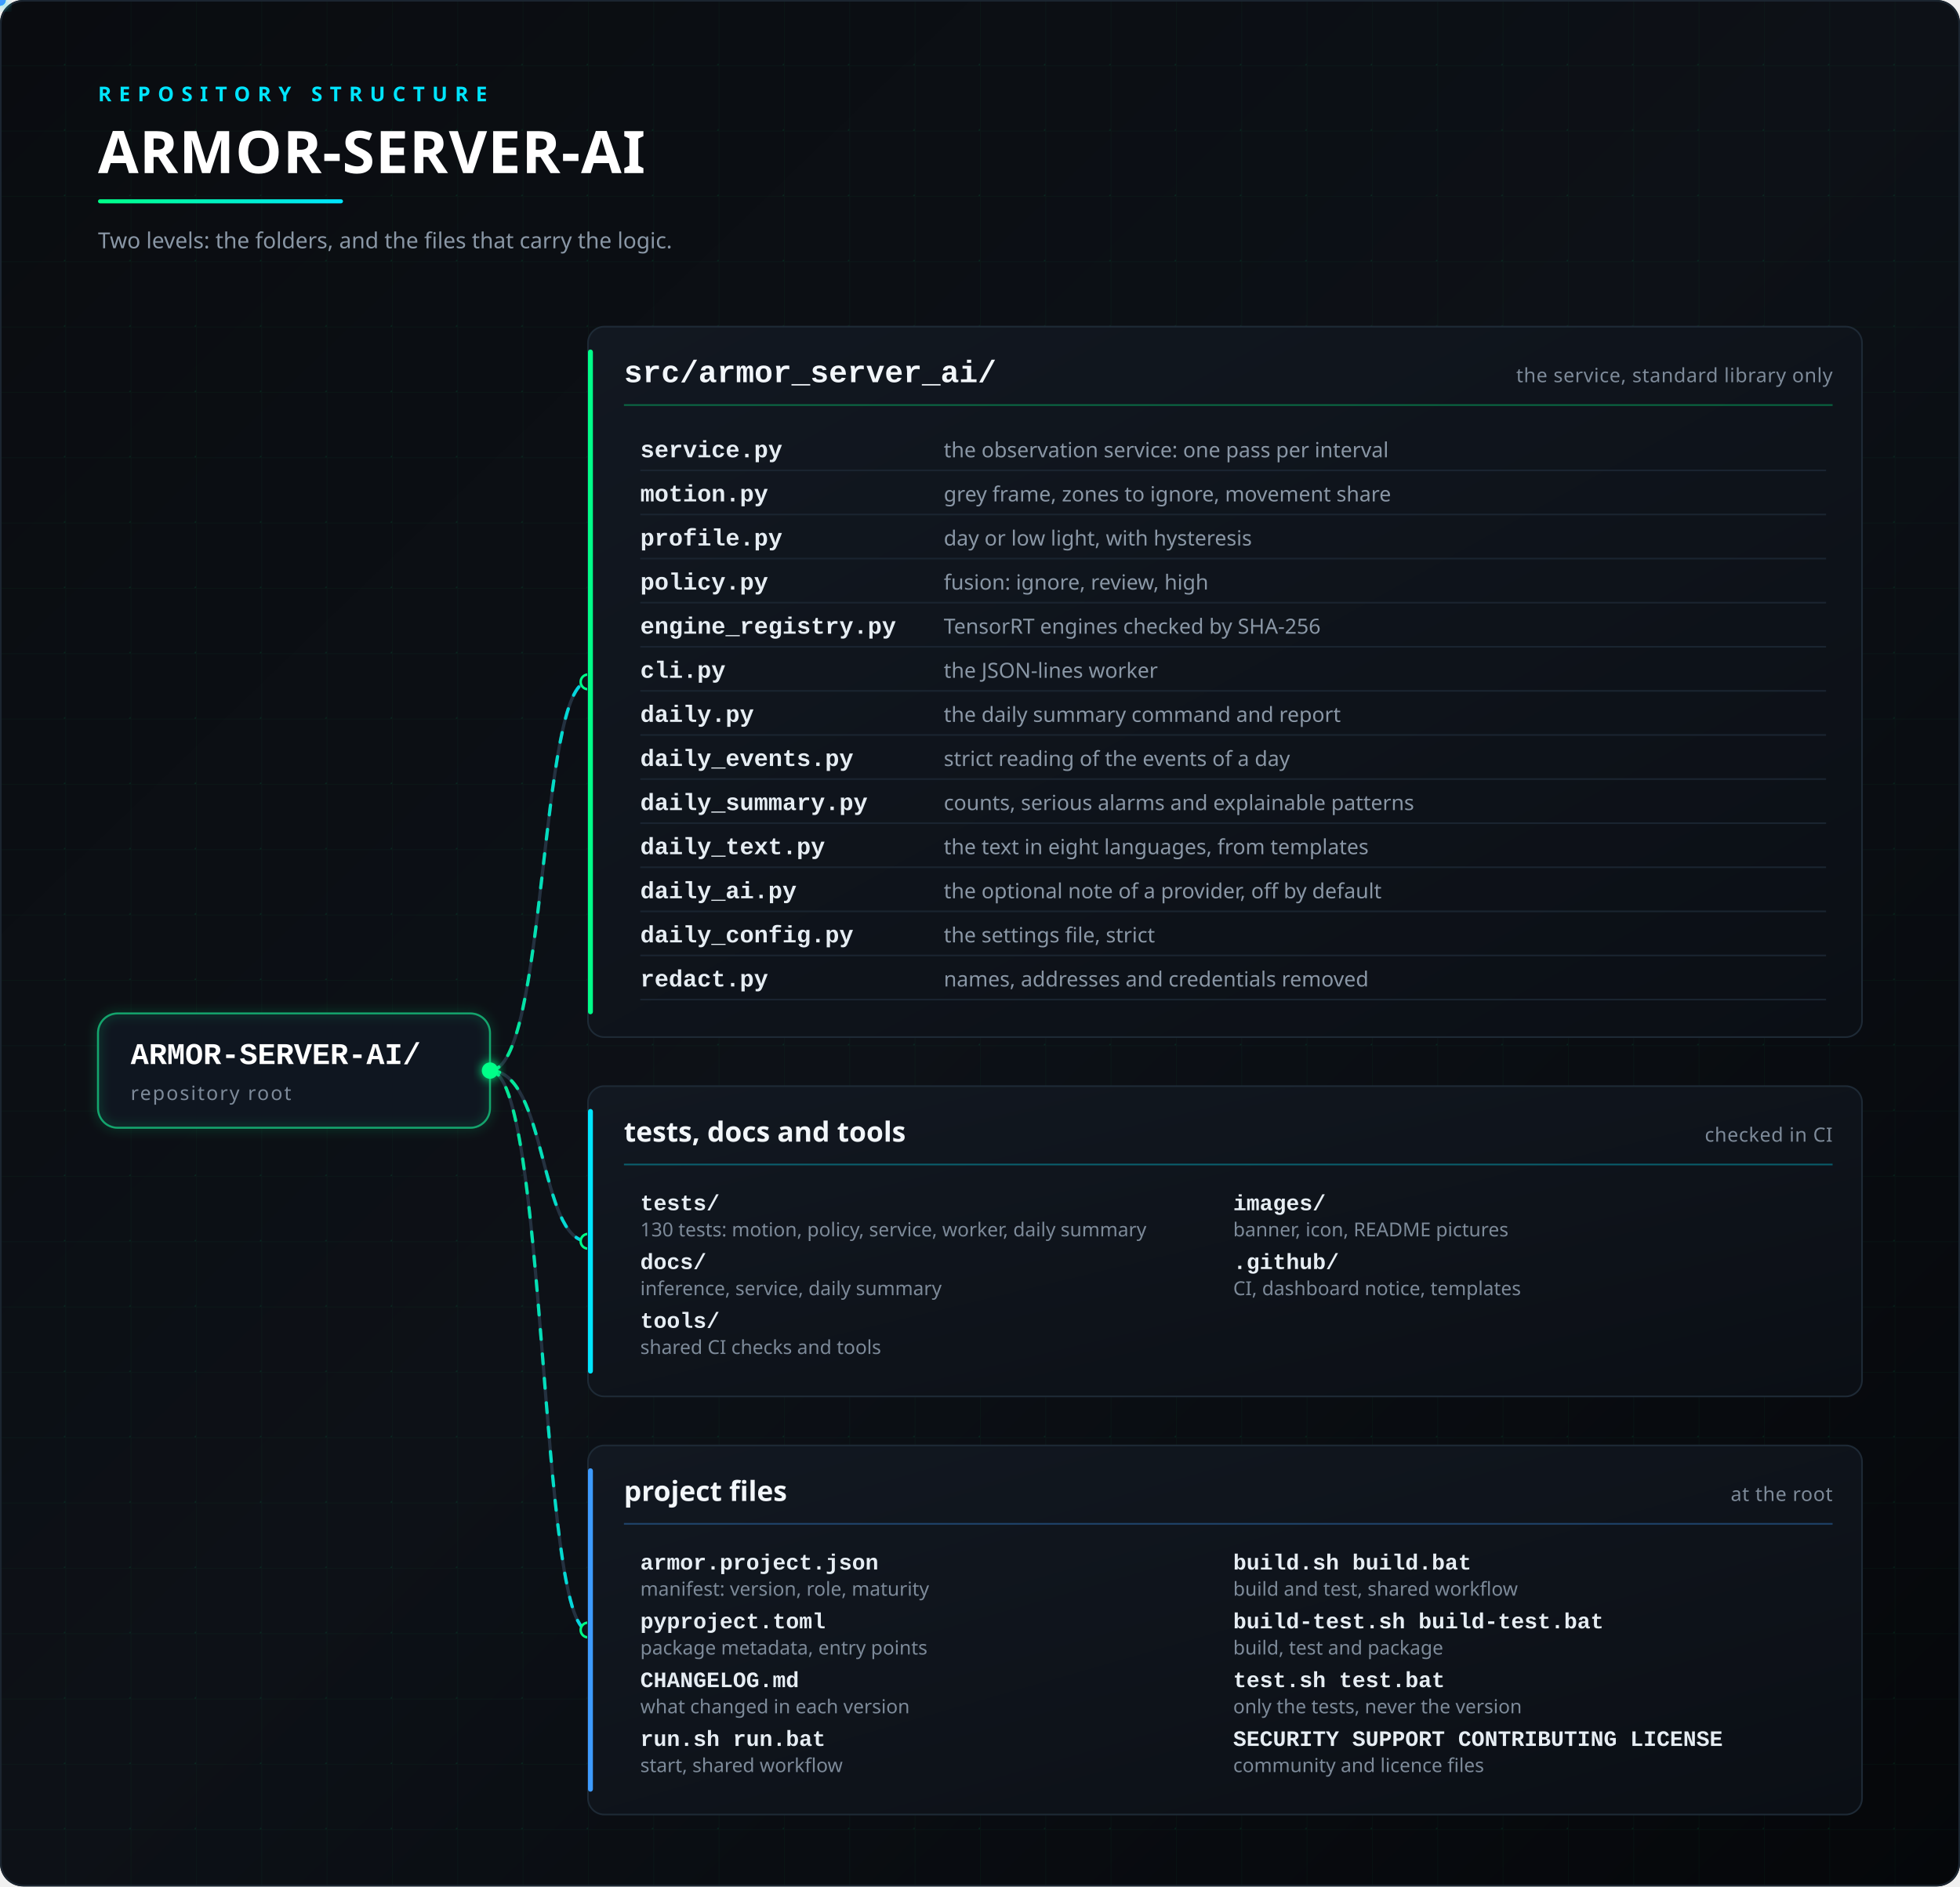
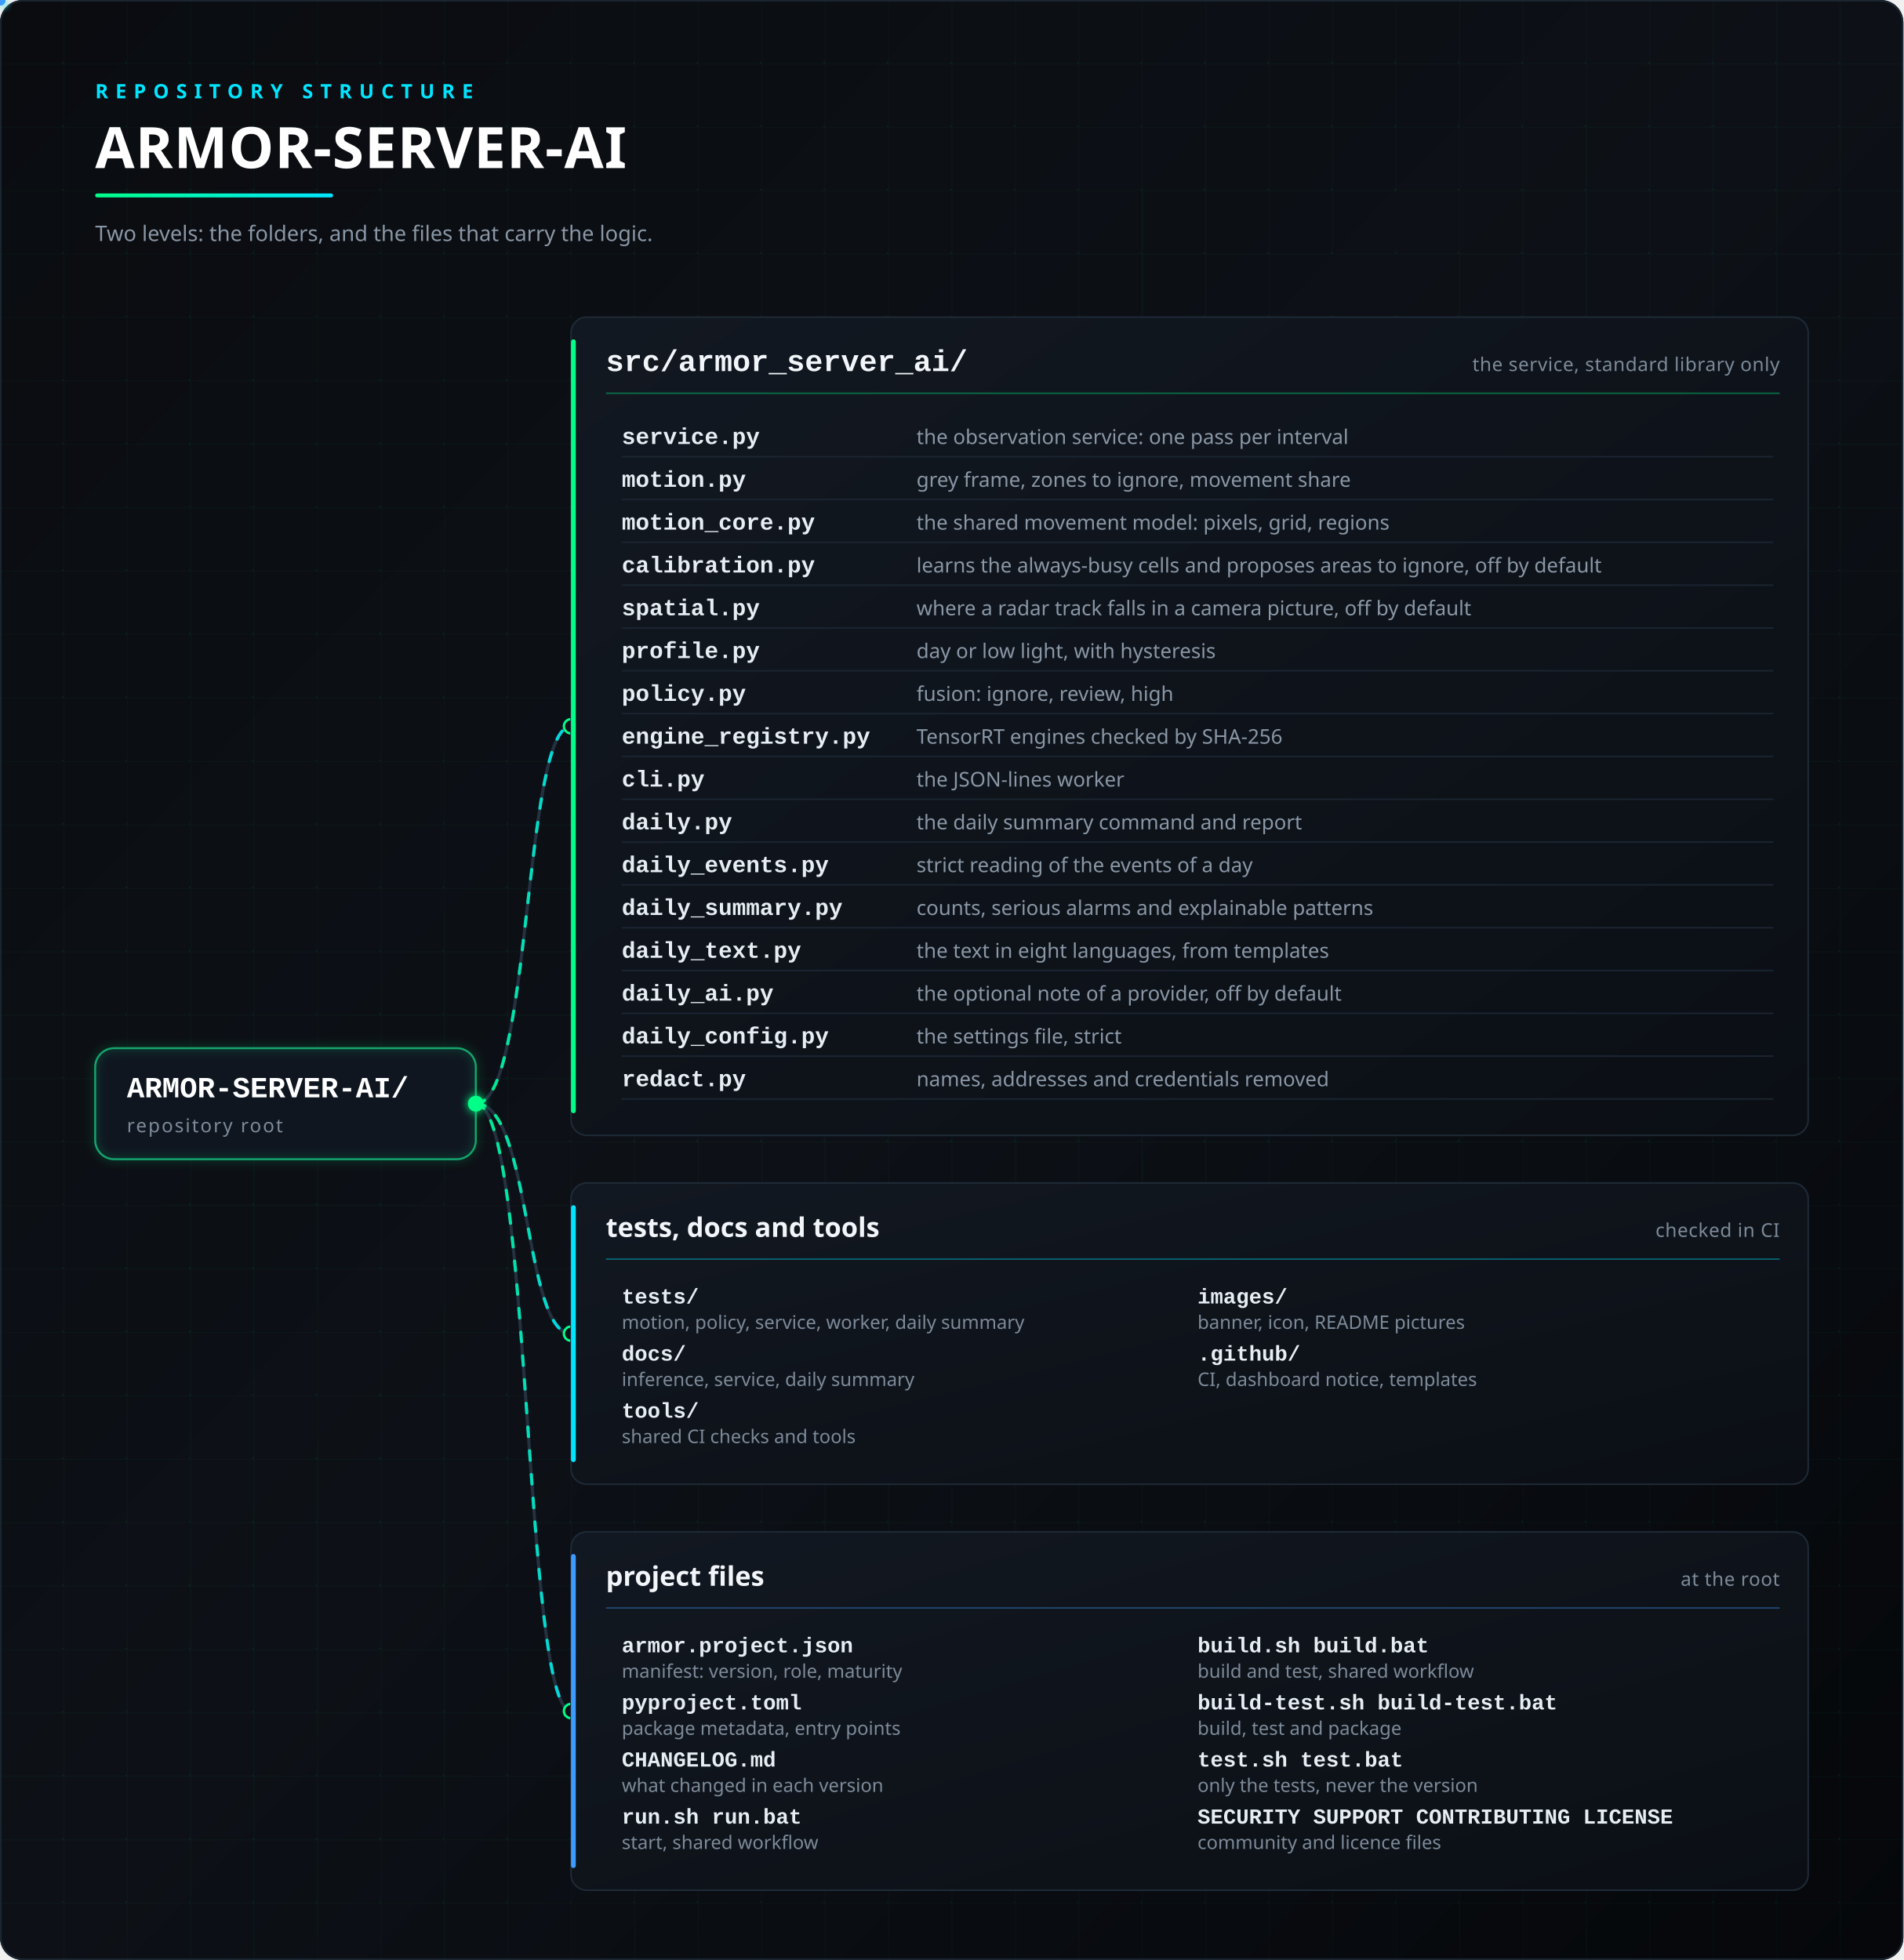
- <svg xmlns="http://www.w3.org/2000/svg" viewBox="0 0 1200 1155" width="100%" role="img" aria-labelledby="t d">
+ <svg xmlns="http://www.w3.org/2000/svg" viewBox="0 0 1200 1236" width="100%" role="img" aria-labelledby="t d">
  <defs>
    <linearGradient id="bg" x1="0" y1="0" x2="1" y2="1">
      <stop offset="0" stop-color="#0A0C10" />
      <stop offset="0.5" stop-color="#0D1117" />
      <stop offset="1" stop-color="#05070A" />
    </linearGradient>
    <linearGradient id="card" x1="0" y1="0" x2="1" y2="1">
      <stop offset="0" stop-color="#121821" />
      <stop offset="1" stop-color="#0B0F15" />
    </linearGradient>
    <linearGradient id="line" x1="0" y1="0" x2="1" y2="0">
      <stop offset="0" stop-color="#00FF88" />
      <stop offset="1" stop-color="#00E5FF" />
    </linearGradient>
    <filter id="glow" x="-50%" y="-50%" width="200%" height="200%">
      <feGaussianBlur stdDeviation="3" result="b" />
      <feMerge>
        <feMergeNode in="b" />
        <feMergeNode in="SourceGraphic" />
      </feMerge>
    </filter>
    <pattern id="grid" width="40" height="40" patternUnits="userSpaceOnUse">
      <path d="M40 0H0V40" fill="none" stroke="#00FF88" stroke-opacity="0.035" />
      <circle cx="40" cy="40" r="1" fill="#00FF88" fill-opacity="0.09" />
    </pattern>
  </defs>
-   <rect width="1200" height="1155" rx="14" fill="url(#bg)" />
-   <rect width="1200" height="1155" rx="14" fill="url(#grid)" />
-   <rect x="0.5" y="0.5" width="1199" height="1154" rx="14" fill="none" stroke="#1B2530" />
+   <rect width="1200" height="1236" rx="14" fill="url(#bg)" />
+   <rect width="1200" height="1236" rx="14" fill="url(#grid)" />
+   <rect x="0.5" y="0.5" width="1199" height="1235" rx="14" fill="none" stroke="#1B2530" />
  <text x="60" y="62" font-family="'Segoe UI','Noto Sans','Noto Sans CJK SC','Microsoft YaHei','Yu Gothic','Helvetica Neue',Helvetica,Arial,sans-serif" font-size="12.5" font-weight="600" fill="#00E5FF" text-anchor="start" letter-spacing="4.5">REPOSITORY STRUCTURE</text>
  <text x="60" y="106" font-family="'Segoe UI','Noto Sans','Noto Sans CJK SC','Microsoft YaHei','Yu Gothic','Helvetica Neue',Helvetica,Arial,sans-serif" font-size="36" font-weight="700" fill="#FFFFFF" text-anchor="start" letter-spacing="0.5">ARMOR-SERVER-AI</text>
  <rect x="60" y="122" width="150" height="2.5" rx="1.25" fill="url(#line)">
    <animate attributeName="width" values="40;150;150" keyTimes="0;0.4;1" dur="3s" repeatCount="indefinite" />
  </rect>
  <text x="60" y="152" font-family="'Segoe UI','Noto Sans','Noto Sans CJK SC','Microsoft YaHei','Yu Gothic','Helvetica Neue',Helvetica,Arial,sans-serif" font-size="13.5" font-weight="400" fill="#8A97A6" text-anchor="start">Two levels: the folders, and the files that carry the logic.</text>
-   <path id="c0" d="M300,655.5 C335,655.5 330,417.5 360,417.5" fill="none" stroke="#243140" stroke-width="2" />
-   <path d="M300,655.5 C335,655.5 330,417.5 360,417.5" fill="none" stroke="url(#line)" stroke-width="2" stroke-linecap="round" stroke-dasharray="6 9" opacity="0.9">
+   <path id="c0" d="M300,696 C335,696 330,458 360,458" fill="none" stroke="#243140" stroke-width="2" />
+   <path d="M300,696 C335,696 330,458 360,458" fill="none" stroke="url(#line)" stroke-width="2" stroke-linecap="round" stroke-dasharray="6 9" opacity="0.9">
    <animate attributeName="stroke-dashoffset" from="0" to="-30" dur="1.6s" repeatCount="indefinite" />
  </path>
-   <circle cx="360" cy="417.5" r="4.5" fill="#0D1117" stroke="#00FF88" stroke-width="1.5" />
-   <path id="c1" d="M300,655.5 C335,655.5 330,760 360,760" fill="none" stroke="#243140" stroke-width="2" />
-   <path d="M300,655.5 C335,655.5 330,760 360,760" fill="none" stroke="url(#line)" stroke-width="2" stroke-linecap="round" stroke-dasharray="6 9" opacity="0.9">
+   <circle cx="360" cy="458" r="4.5" fill="#0D1117" stroke="#00FF88" stroke-width="1.5" />
+   <path id="c1" d="M300,696 C335,696 330,841 360,841" fill="none" stroke="#243140" stroke-width="2" />
+   <path d="M300,696 C335,696 330,841 360,841" fill="none" stroke="url(#line)" stroke-width="2" stroke-linecap="round" stroke-dasharray="6 9" opacity="0.9">
    <animate attributeName="stroke-dashoffset" from="0" to="-30" dur="1.6s" repeatCount="indefinite" />
  </path>
-   <circle cx="360" cy="760" r="4.5" fill="#0D1117" stroke="#00FF88" stroke-width="1.5" />
-   <path id="c2" d="M300,655.5 C335,655.5 330,998 360,998" fill="none" stroke="#243140" stroke-width="2" />
-   <path d="M300,655.5 C335,655.5 330,998 360,998" fill="none" stroke="url(#line)" stroke-width="2" stroke-linecap="round" stroke-dasharray="6 9" opacity="0.9">
+   <circle cx="360" cy="841" r="4.5" fill="#0D1117" stroke="#00FF88" stroke-width="1.5" />
+   <path id="c2" d="M300,696 C335,696 330,1079 360,1079" fill="none" stroke="#243140" stroke-width="2" />
+   <path d="M300,696 C335,696 330,1079 360,1079" fill="none" stroke="url(#line)" stroke-width="2" stroke-linecap="round" stroke-dasharray="6 9" opacity="0.9">
    <animate attributeName="stroke-dashoffset" from="0" to="-30" dur="1.6s" repeatCount="indefinite" />
  </path>
-   <circle cx="360" cy="998" r="4.5" fill="#0D1117" stroke="#00FF88" stroke-width="1.5" />
+   <circle cx="360" cy="1079" r="4.5" fill="#0D1117" stroke="#00FF88" stroke-width="1.5" />
  <circle r="3.5" fill="#00FF88" filter="url(#glow)">
    <animateMotion dur="3.4s" repeatCount="indefinite">
      <mpath href="#c0" />
    </animateMotion>
  </circle>
  <circle r="3.5" fill="#00E5FF" filter="url(#glow)">
    <animateMotion dur="4.2s" repeatCount="indefinite">
      <mpath href="#c1" />
    </animateMotion>
  </circle>
  <circle r="3.5" fill="#3D9BFF" filter="url(#glow)">
    <animateMotion dur="5.0s" repeatCount="indefinite">
      <mpath href="#c2" />
    </animateMotion>
  </circle>
-   <rect x="60" y="620.5" width="240" height="70" rx="12" fill="#0F1620" stroke="#2A3A4C" stroke-width="1.2" />
-   <rect x="60" y="620.5" width="240" height="70" rx="12" fill="none" stroke="#00FF88" stroke-opacity="0.5" stroke-width="1.2" filter="url(#glow)">
+   <rect x="60" y="661" width="240" height="70" rx="12" fill="#0F1620" stroke="#2A3A4C" stroke-width="1.2" />
+   <rect x="60" y="661" width="240" height="70" rx="12" fill="none" stroke="#00FF88" stroke-opacity="0.5" stroke-width="1.2" filter="url(#glow)">
    <animate attributeName="stroke-opacity" values="0.15;0.6;0.15" dur="3.6s" repeatCount="indefinite" />
  </rect>
-   <text x="80" y="651.5" font-family="'JetBrains Mono','Cascadia Code','SFMono-Regular',Consolas,'Liberation Mono',monospace" font-size="18.5" font-weight="700" fill="#FFFFFF" text-anchor="start">ARMOR-SERVER-AI/</text>
-   <text x="80" y="673.5" font-family="'Segoe UI','Noto Sans','Noto Sans CJK SC','Microsoft YaHei','Yu Gothic','Helvetica Neue',Helvetica,Arial,sans-serif" font-size="12" font-weight="400" fill="#7D8A99" text-anchor="start" letter-spacing="1">repository root</text>
-   <circle cx="300" cy="655.5" r="5" fill="#00FF88" filter="url(#glow)" />
-   <rect x="360" y="200" width="780" height="435" rx="10" fill="url(#card)" stroke="#1E2A36" stroke-width="1" />
-   <rect x="360" y="214" width="3" height="407" rx="1.5" fill="#00FF88">
+   <text x="80" y="692" font-family="'JetBrains Mono','Cascadia Code','SFMono-Regular',Consolas,'Liberation Mono',monospace" font-size="18.5" font-weight="700" fill="#FFFFFF" text-anchor="start">ARMOR-SERVER-AI/</text>
+   <text x="80" y="714" font-family="'Segoe UI','Noto Sans','Noto Sans CJK SC','Microsoft YaHei','Yu Gothic','Helvetica Neue',Helvetica,Arial,sans-serif" font-size="12" font-weight="400" fill="#7D8A99" text-anchor="start" letter-spacing="1">repository root</text>
+   <circle cx="300" cy="696" r="5" fill="#00FF88" filter="url(#glow)" />
+   <rect x="360" y="200" width="780" height="516" rx="10" fill="url(#card)" stroke="#1E2A36" stroke-width="1" />
+   <rect x="360" y="214" width="3" height="488" rx="1.5" fill="#00FF88">
    <animate attributeName="opacity" values="0.55;1;0.55" dur="4s" begin="0s" repeatCount="indefinite" />
  </rect>
  <text x="382" y="234" font-family="'JetBrains Mono','Cascadia Code','SFMono-Regular',Consolas,'Liberation Mono',monospace" font-size="19" font-weight="700" fill="#F2F6FA" text-anchor="start">src/armor_server_ai/</text>
  <text x="1122" y="234" font-family="'Segoe UI','Noto Sans','Noto Sans CJK SC','Microsoft YaHei','Yu Gothic','Helvetica Neue',Helvetica,Arial,sans-serif" font-size="12" font-weight="400" fill="#7D8A99" text-anchor="end" letter-spacing="0.3">the service, standard library only</text>
  <line x1="382" y1="248" x2="1122" y2="248" stroke="#00FF88" stroke-opacity="0.35" stroke-width="1" />
  <text x="392" y="280" font-family="'JetBrains Mono','Cascadia Code','SFMono-Regular',Consolas,'Liberation Mono',monospace" font-size="14.5" font-weight="600" fill="#E6EDF3" text-anchor="start">service.py</text>
  <text x="577.82" y="280" font-family="'Segoe UI','Noto Sans','Noto Sans CJK SC','Microsoft YaHei','Yu Gothic','Helvetica Neue',Helvetica,Arial,sans-serif" font-size="12.8" font-weight="400" fill="#8A97A6" text-anchor="start">the observation service: one pass per interval</text>
  <line x1="392" y1="288" x2="1118" y2="288" stroke="#1A2430" stroke-width="1" />
  <text x="392" y="307" font-family="'JetBrains Mono','Cascadia Code','SFMono-Regular',Consolas,'Liberation Mono',monospace" font-size="14.5" font-weight="600" fill="#E6EDF3" text-anchor="start">motion.py</text>
  <text x="577.82" y="307" font-family="'Segoe UI','Noto Sans','Noto Sans CJK SC','Microsoft YaHei','Yu Gothic','Helvetica Neue',Helvetica,Arial,sans-serif" font-size="12.8" font-weight="400" fill="#8A97A6" text-anchor="start">grey frame, zones to ignore, movement share</text>
  <line x1="392" y1="315" x2="1118" y2="315" stroke="#1A2430" stroke-width="1" />
-   <text x="392" y="334" font-family="'JetBrains Mono','Cascadia Code','SFMono-Regular',Consolas,'Liberation Mono',monospace" font-size="14.5" font-weight="600" fill="#E6EDF3" text-anchor="start">profile.py</text>
-   <text x="577.82" y="334" font-family="'Segoe UI','Noto Sans','Noto Sans CJK SC','Microsoft YaHei','Yu Gothic','Helvetica Neue',Helvetica,Arial,sans-serif" font-size="12.8" font-weight="400" fill="#8A97A6" text-anchor="start">day or low light, with hysteresis</text>
+   <text x="392" y="334" font-family="'JetBrains Mono','Cascadia Code','SFMono-Regular',Consolas,'Liberation Mono',monospace" font-size="14.5" font-weight="600" fill="#E6EDF3" text-anchor="start">motion_core.py</text>
+   <text x="577.82" y="334" font-family="'Segoe UI','Noto Sans','Noto Sans CJK SC','Microsoft YaHei','Yu Gothic','Helvetica Neue',Helvetica,Arial,sans-serif" font-size="12.8" font-weight="400" fill="#8A97A6" text-anchor="start">the shared movement model: pixels, grid, regions</text>
  <line x1="392" y1="342" x2="1118" y2="342" stroke="#1A2430" stroke-width="1" />
-   <text x="392" y="361" font-family="'JetBrains Mono','Cascadia Code','SFMono-Regular',Consolas,'Liberation Mono',monospace" font-size="14.5" font-weight="600" fill="#E6EDF3" text-anchor="start">policy.py</text>
-   <text x="577.82" y="361" font-family="'Segoe UI','Noto Sans','Noto Sans CJK SC','Microsoft YaHei','Yu Gothic','Helvetica Neue',Helvetica,Arial,sans-serif" font-size="12.8" font-weight="400" fill="#8A97A6" text-anchor="start">fusion: ignore, review, high</text>
+   <text x="392" y="361" font-family="'JetBrains Mono','Cascadia Code','SFMono-Regular',Consolas,'Liberation Mono',monospace" font-size="14.5" font-weight="600" fill="#E6EDF3" text-anchor="start">calibration.py</text>
+   <text x="577.82" y="361" font-family="'Segoe UI','Noto Sans','Noto Sans CJK SC','Microsoft YaHei','Yu Gothic','Helvetica Neue',Helvetica,Arial,sans-serif" font-size="12.8" font-weight="400" fill="#8A97A6" text-anchor="start">learns the always-busy cells and proposes areas to ignore, off by default</text>
  <line x1="392" y1="369" x2="1118" y2="369" stroke="#1A2430" stroke-width="1" />
-   <text x="392" y="388" font-family="'JetBrains Mono','Cascadia Code','SFMono-Regular',Consolas,'Liberation Mono',monospace" font-size="14.5" font-weight="600" fill="#E6EDF3" text-anchor="start">engine_registry.py</text>
-   <text x="577.82" y="388" font-family="'Segoe UI','Noto Sans','Noto Sans CJK SC','Microsoft YaHei','Yu Gothic','Helvetica Neue',Helvetica,Arial,sans-serif" font-size="12.8" font-weight="400" fill="#8A97A6" text-anchor="start">TensorRT engines checked by SHA-256</text>
+   <text x="392" y="388" font-family="'JetBrains Mono','Cascadia Code','SFMono-Regular',Consolas,'Liberation Mono',monospace" font-size="14.5" font-weight="600" fill="#E6EDF3" text-anchor="start">spatial.py</text>
+   <text x="577.82" y="388" font-family="'Segoe UI','Noto Sans','Noto Sans CJK SC','Microsoft YaHei','Yu Gothic','Helvetica Neue',Helvetica,Arial,sans-serif" font-size="12.8" font-weight="400" fill="#8A97A6" text-anchor="start">where a radar track falls in a camera picture, off by default</text>
  <line x1="392" y1="396" x2="1118" y2="396" stroke="#1A2430" stroke-width="1" />
-   <text x="392" y="415" font-family="'JetBrains Mono','Cascadia Code','SFMono-Regular',Consolas,'Liberation Mono',monospace" font-size="14.5" font-weight="600" fill="#E6EDF3" text-anchor="start">cli.py</text>
-   <text x="577.82" y="415" font-family="'Segoe UI','Noto Sans','Noto Sans CJK SC','Microsoft YaHei','Yu Gothic','Helvetica Neue',Helvetica,Arial,sans-serif" font-size="12.8" font-weight="400" fill="#8A97A6" text-anchor="start">the JSON-lines worker</text>
+   <text x="392" y="415" font-family="'JetBrains Mono','Cascadia Code','SFMono-Regular',Consolas,'Liberation Mono',monospace" font-size="14.5" font-weight="600" fill="#E6EDF3" text-anchor="start">profile.py</text>
+   <text x="577.82" y="415" font-family="'Segoe UI','Noto Sans','Noto Sans CJK SC','Microsoft YaHei','Yu Gothic','Helvetica Neue',Helvetica,Arial,sans-serif" font-size="12.8" font-weight="400" fill="#8A97A6" text-anchor="start">day or low light, with hysteresis</text>
  <line x1="392" y1="423" x2="1118" y2="423" stroke="#1A2430" stroke-width="1" />
-   <text x="392" y="442" font-family="'JetBrains Mono','Cascadia Code','SFMono-Regular',Consolas,'Liberation Mono',monospace" font-size="14.5" font-weight="600" fill="#E6EDF3" text-anchor="start">daily.py</text>
-   <text x="577.82" y="442" font-family="'Segoe UI','Noto Sans','Noto Sans CJK SC','Microsoft YaHei','Yu Gothic','Helvetica Neue',Helvetica,Arial,sans-serif" font-size="12.8" font-weight="400" fill="#8A97A6" text-anchor="start">the daily summary command and report</text>
+   <text x="392" y="442" font-family="'JetBrains Mono','Cascadia Code','SFMono-Regular',Consolas,'Liberation Mono',monospace" font-size="14.5" font-weight="600" fill="#E6EDF3" text-anchor="start">policy.py</text>
+   <text x="577.82" y="442" font-family="'Segoe UI','Noto Sans','Noto Sans CJK SC','Microsoft YaHei','Yu Gothic','Helvetica Neue',Helvetica,Arial,sans-serif" font-size="12.8" font-weight="400" fill="#8A97A6" text-anchor="start">fusion: ignore, review, high</text>
  <line x1="392" y1="450" x2="1118" y2="450" stroke="#1A2430" stroke-width="1" />
-   <text x="392" y="469" font-family="'JetBrains Mono','Cascadia Code','SFMono-Regular',Consolas,'Liberation Mono',monospace" font-size="14.5" font-weight="600" fill="#E6EDF3" text-anchor="start">daily_events.py</text>
-   <text x="577.82" y="469" font-family="'Segoe UI','Noto Sans','Noto Sans CJK SC','Microsoft YaHei','Yu Gothic','Helvetica Neue',Helvetica,Arial,sans-serif" font-size="12.8" font-weight="400" fill="#8A97A6" text-anchor="start">strict reading of the events of a day</text>
+   <text x="392" y="469" font-family="'JetBrains Mono','Cascadia Code','SFMono-Regular',Consolas,'Liberation Mono',monospace" font-size="14.5" font-weight="600" fill="#E6EDF3" text-anchor="start">engine_registry.py</text>
+   <text x="577.82" y="469" font-family="'Segoe UI','Noto Sans','Noto Sans CJK SC','Microsoft YaHei','Yu Gothic','Helvetica Neue',Helvetica,Arial,sans-serif" font-size="12.8" font-weight="400" fill="#8A97A6" text-anchor="start">TensorRT engines checked by SHA-256</text>
  <line x1="392" y1="477" x2="1118" y2="477" stroke="#1A2430" stroke-width="1" />
-   <text x="392" y="496" font-family="'JetBrains Mono','Cascadia Code','SFMono-Regular',Consolas,'Liberation Mono',monospace" font-size="14.5" font-weight="600" fill="#E6EDF3" text-anchor="start">daily_summary.py</text>
-   <text x="577.82" y="496" font-family="'Segoe UI','Noto Sans','Noto Sans CJK SC','Microsoft YaHei','Yu Gothic','Helvetica Neue',Helvetica,Arial,sans-serif" font-size="12.8" font-weight="400" fill="#8A97A6" text-anchor="start">counts, serious alarms and explainable patterns</text>
+   <text x="392" y="496" font-family="'JetBrains Mono','Cascadia Code','SFMono-Regular',Consolas,'Liberation Mono',monospace" font-size="14.5" font-weight="600" fill="#E6EDF3" text-anchor="start">cli.py</text>
+   <text x="577.82" y="496" font-family="'Segoe UI','Noto Sans','Noto Sans CJK SC','Microsoft YaHei','Yu Gothic','Helvetica Neue',Helvetica,Arial,sans-serif" font-size="12.8" font-weight="400" fill="#8A97A6" text-anchor="start">the JSON-lines worker</text>
  <line x1="392" y1="504" x2="1118" y2="504" stroke="#1A2430" stroke-width="1" />
-   <text x="392" y="523" font-family="'JetBrains Mono','Cascadia Code','SFMono-Regular',Consolas,'Liberation Mono',monospace" font-size="14.5" font-weight="600" fill="#E6EDF3" text-anchor="start">daily_text.py</text>
-   <text x="577.82" y="523" font-family="'Segoe UI','Noto Sans','Noto Sans CJK SC','Microsoft YaHei','Yu Gothic','Helvetica Neue',Helvetica,Arial,sans-serif" font-size="12.8" font-weight="400" fill="#8A97A6" text-anchor="start">the text in eight languages, from templates</text>
+   <text x="392" y="523" font-family="'JetBrains Mono','Cascadia Code','SFMono-Regular',Consolas,'Liberation Mono',monospace" font-size="14.5" font-weight="600" fill="#E6EDF3" text-anchor="start">daily.py</text>
+   <text x="577.82" y="523" font-family="'Segoe UI','Noto Sans','Noto Sans CJK SC','Microsoft YaHei','Yu Gothic','Helvetica Neue',Helvetica,Arial,sans-serif" font-size="12.8" font-weight="400" fill="#8A97A6" text-anchor="start">the daily summary command and report</text>
  <line x1="392" y1="531" x2="1118" y2="531" stroke="#1A2430" stroke-width="1" />
-   <text x="392" y="550" font-family="'JetBrains Mono','Cascadia Code','SFMono-Regular',Consolas,'Liberation Mono',monospace" font-size="14.5" font-weight="600" fill="#E6EDF3" text-anchor="start">daily_ai.py</text>
-   <text x="577.82" y="550" font-family="'Segoe UI','Noto Sans','Noto Sans CJK SC','Microsoft YaHei','Yu Gothic','Helvetica Neue',Helvetica,Arial,sans-serif" font-size="12.8" font-weight="400" fill="#8A97A6" text-anchor="start">the optional note of a provider, off by default</text>
+   <text x="392" y="550" font-family="'JetBrains Mono','Cascadia Code','SFMono-Regular',Consolas,'Liberation Mono',monospace" font-size="14.5" font-weight="600" fill="#E6EDF3" text-anchor="start">daily_events.py</text>
+   <text x="577.82" y="550" font-family="'Segoe UI','Noto Sans','Noto Sans CJK SC','Microsoft YaHei','Yu Gothic','Helvetica Neue',Helvetica,Arial,sans-serif" font-size="12.8" font-weight="400" fill="#8A97A6" text-anchor="start">strict reading of the events of a day</text>
  <line x1="392" y1="558" x2="1118" y2="558" stroke="#1A2430" stroke-width="1" />
-   <text x="392" y="577" font-family="'JetBrains Mono','Cascadia Code','SFMono-Regular',Consolas,'Liberation Mono',monospace" font-size="14.5" font-weight="600" fill="#E6EDF3" text-anchor="start">daily_config.py</text>
-   <text x="577.82" y="577" font-family="'Segoe UI','Noto Sans','Noto Sans CJK SC','Microsoft YaHei','Yu Gothic','Helvetica Neue',Helvetica,Arial,sans-serif" font-size="12.8" font-weight="400" fill="#8A97A6" text-anchor="start">the settings file, strict</text>
+   <text x="392" y="577" font-family="'JetBrains Mono','Cascadia Code','SFMono-Regular',Consolas,'Liberation Mono',monospace" font-size="14.5" font-weight="600" fill="#E6EDF3" text-anchor="start">daily_summary.py</text>
+   <text x="577.82" y="577" font-family="'Segoe UI','Noto Sans','Noto Sans CJK SC','Microsoft YaHei','Yu Gothic','Helvetica Neue',Helvetica,Arial,sans-serif" font-size="12.8" font-weight="400" fill="#8A97A6" text-anchor="start">counts, serious alarms and explainable patterns</text>
  <line x1="392" y1="585" x2="1118" y2="585" stroke="#1A2430" stroke-width="1" />
-   <text x="392" y="604" font-family="'JetBrains Mono','Cascadia Code','SFMono-Regular',Consolas,'Liberation Mono',monospace" font-size="14.5" font-weight="600" fill="#E6EDF3" text-anchor="start">redact.py</text>
-   <text x="577.82" y="604" font-family="'Segoe UI','Noto Sans','Noto Sans CJK SC','Microsoft YaHei','Yu Gothic','Helvetica Neue',Helvetica,Arial,sans-serif" font-size="12.8" font-weight="400" fill="#8A97A6" text-anchor="start">names, addresses and credentials removed</text>
+   <text x="392" y="604" font-family="'JetBrains Mono','Cascadia Code','SFMono-Regular',Consolas,'Liberation Mono',monospace" font-size="14.5" font-weight="600" fill="#E6EDF3" text-anchor="start">daily_text.py</text>
+   <text x="577.82" y="604" font-family="'Segoe UI','Noto Sans','Noto Sans CJK SC','Microsoft YaHei','Yu Gothic','Helvetica Neue',Helvetica,Arial,sans-serif" font-size="12.8" font-weight="400" fill="#8A97A6" text-anchor="start">the text in eight languages, from templates</text>
  <line x1="392" y1="612" x2="1118" y2="612" stroke="#1A2430" stroke-width="1" />
-   <rect x="360" y="665" width="780" height="190" rx="10" fill="url(#card)" stroke="#1E2A36" stroke-width="1" />
-   <rect x="360" y="679" width="3" height="162" rx="1.5" fill="#00E5FF">
+   <text x="392" y="631" font-family="'JetBrains Mono','Cascadia Code','SFMono-Regular',Consolas,'Liberation Mono',monospace" font-size="14.5" font-weight="600" fill="#E6EDF3" text-anchor="start">daily_ai.py</text>
+   <text x="577.82" y="631" font-family="'Segoe UI','Noto Sans','Noto Sans CJK SC','Microsoft YaHei','Yu Gothic','Helvetica Neue',Helvetica,Arial,sans-serif" font-size="12.8" font-weight="400" fill="#8A97A6" text-anchor="start">the optional note of a provider, off by default</text>
+   <line x1="392" y1="639" x2="1118" y2="639" stroke="#1A2430" stroke-width="1" />
+   <text x="392" y="658" font-family="'JetBrains Mono','Cascadia Code','SFMono-Regular',Consolas,'Liberation Mono',monospace" font-size="14.5" font-weight="600" fill="#E6EDF3" text-anchor="start">daily_config.py</text>
+   <text x="577.82" y="658" font-family="'Segoe UI','Noto Sans','Noto Sans CJK SC','Microsoft YaHei','Yu Gothic','Helvetica Neue',Helvetica,Arial,sans-serif" font-size="12.8" font-weight="400" fill="#8A97A6" text-anchor="start">the settings file, strict</text>
+   <line x1="392" y1="666" x2="1118" y2="666" stroke="#1A2430" stroke-width="1" />
+   <text x="392" y="685" font-family="'JetBrains Mono','Cascadia Code','SFMono-Regular',Consolas,'Liberation Mono',monospace" font-size="14.5" font-weight="600" fill="#E6EDF3" text-anchor="start">redact.py</text>
+   <text x="577.82" y="685" font-family="'Segoe UI','Noto Sans','Noto Sans CJK SC','Microsoft YaHei','Yu Gothic','Helvetica Neue',Helvetica,Arial,sans-serif" font-size="12.8" font-weight="400" fill="#8A97A6" text-anchor="start">names, addresses and credentials removed</text>
+   <line x1="392" y1="693" x2="1118" y2="693" stroke="#1A2430" stroke-width="1" />
+   <rect x="360" y="746" width="780" height="190" rx="10" fill="url(#card)" stroke="#1E2A36" stroke-width="1" />
+   <rect x="360" y="760" width="3" height="162" rx="1.5" fill="#00E5FF">
    <animate attributeName="opacity" values="0.55;1;0.55" dur="4s" begin="0.6s" repeatCount="indefinite" />
  </rect>
-   <text x="382" y="699" font-family="'Segoe UI','Noto Sans','Noto Sans CJK SC','Microsoft YaHei','Yu Gothic','Helvetica Neue',Helvetica,Arial,sans-serif" font-size="17" font-weight="700" fill="#F2F6FA" text-anchor="start">tests, docs and tools</text>
-   <text x="1122" y="699" font-family="'Segoe UI','Noto Sans','Noto Sans CJK SC','Microsoft YaHei','Yu Gothic','Helvetica Neue',Helvetica,Arial,sans-serif" font-size="12" font-weight="400" fill="#7D8A99" text-anchor="end" letter-spacing="0.3">checked in CI</text>
-   <line x1="382" y1="713" x2="1122" y2="713" stroke="#00E5FF" stroke-opacity="0.35" stroke-width="1" />
-   <text x="392" y="741" font-family="'JetBrains Mono','Cascadia Code','SFMono-Regular',Consolas,'Liberation Mono',monospace" font-size="13.5" font-weight="600" fill="#E6EDF3" text-anchor="start">tests/</text>
-   <text x="392" y="757" font-family="'Segoe UI','Noto Sans','Noto Sans CJK SC','Microsoft YaHei','Yu Gothic','Helvetica Neue',Helvetica,Arial,sans-serif" font-size="11.8" font-weight="400" fill="#7D8A99" text-anchor="start">130 tests: motion, policy, service, worker, daily summary</text>
-   <text x="392" y="777" font-family="'JetBrains Mono','Cascadia Code','SFMono-Regular',Consolas,'Liberation Mono',monospace" font-size="13.5" font-weight="600" fill="#E6EDF3" text-anchor="start">docs/</text>
-   <text x="392" y="793" font-family="'Segoe UI','Noto Sans','Noto Sans CJK SC','Microsoft YaHei','Yu Gothic','Helvetica Neue',Helvetica,Arial,sans-serif" font-size="11.8" font-weight="400" fill="#7D8A99" text-anchor="start">inference, service, daily summary</text>
-   <text x="392" y="813" font-family="'JetBrains Mono','Cascadia Code','SFMono-Regular',Consolas,'Liberation Mono',monospace" font-size="13.5" font-weight="600" fill="#E6EDF3" text-anchor="start">tools/</text>
-   <text x="392" y="829" font-family="'Segoe UI','Noto Sans','Noto Sans CJK SC','Microsoft YaHei','Yu Gothic','Helvetica Neue',Helvetica,Arial,sans-serif" font-size="11.8" font-weight="400" fill="#7D8A99" text-anchor="start">shared CI checks and tools</text>
-   <text x="755" y="741" font-family="'JetBrains Mono','Cascadia Code','SFMono-Regular',Consolas,'Liberation Mono',monospace" font-size="13.5" font-weight="600" fill="#E6EDF3" text-anchor="start">images/</text>
-   <text x="755" y="757" font-family="'Segoe UI','Noto Sans','Noto Sans CJK SC','Microsoft YaHei','Yu Gothic','Helvetica Neue',Helvetica,Arial,sans-serif" font-size="11.8" font-weight="400" fill="#7D8A99" text-anchor="start">banner, icon, README pictures</text>
-   <text x="755" y="777" font-family="'JetBrains Mono','Cascadia Code','SFMono-Regular',Consolas,'Liberation Mono',monospace" font-size="13.5" font-weight="600" fill="#E6EDF3" text-anchor="start">.github/</text>
-   <text x="755" y="793" font-family="'Segoe UI','Noto Sans','Noto Sans CJK SC','Microsoft YaHei','Yu Gothic','Helvetica Neue',Helvetica,Arial,sans-serif" font-size="11.8" font-weight="400" fill="#7D8A99" text-anchor="start">CI, dashboard notice, templates</text>
-   <rect x="360" y="885" width="780" height="226" rx="10" fill="url(#card)" stroke="#1E2A36" stroke-width="1" />
-   <rect x="360" y="899" width="3" height="198" rx="1.5" fill="#3D9BFF">
+   <text x="382" y="780" font-family="'Segoe UI','Noto Sans','Noto Sans CJK SC','Microsoft YaHei','Yu Gothic','Helvetica Neue',Helvetica,Arial,sans-serif" font-size="17" font-weight="700" fill="#F2F6FA" text-anchor="start">tests, docs and tools</text>
+   <text x="1122" y="780" font-family="'Segoe UI','Noto Sans','Noto Sans CJK SC','Microsoft YaHei','Yu Gothic','Helvetica Neue',Helvetica,Arial,sans-serif" font-size="12" font-weight="400" fill="#7D8A99" text-anchor="end" letter-spacing="0.3">checked in CI</text>
+   <line x1="382" y1="794" x2="1122" y2="794" stroke="#00E5FF" stroke-opacity="0.35" stroke-width="1" />
+   <text x="392" y="822" font-family="'JetBrains Mono','Cascadia Code','SFMono-Regular',Consolas,'Liberation Mono',monospace" font-size="13.5" font-weight="600" fill="#E6EDF3" text-anchor="start">tests/</text>
+   <text x="392" y="838" font-family="'Segoe UI','Noto Sans','Noto Sans CJK SC','Microsoft YaHei','Yu Gothic','Helvetica Neue',Helvetica,Arial,sans-serif" font-size="11.8" font-weight="400" fill="#7D8A99" text-anchor="start">motion, policy, service, worker, daily summary</text>
+   <text x="392" y="858" font-family="'JetBrains Mono','Cascadia Code','SFMono-Regular',Consolas,'Liberation Mono',monospace" font-size="13.5" font-weight="600" fill="#E6EDF3" text-anchor="start">docs/</text>
+   <text x="392" y="874" font-family="'Segoe UI','Noto Sans','Noto Sans CJK SC','Microsoft YaHei','Yu Gothic','Helvetica Neue',Helvetica,Arial,sans-serif" font-size="11.8" font-weight="400" fill="#7D8A99" text-anchor="start">inference, service, daily summary</text>
+   <text x="392" y="894" font-family="'JetBrains Mono','Cascadia Code','SFMono-Regular',Consolas,'Liberation Mono',monospace" font-size="13.5" font-weight="600" fill="#E6EDF3" text-anchor="start">tools/</text>
+   <text x="392" y="910" font-family="'Segoe UI','Noto Sans','Noto Sans CJK SC','Microsoft YaHei','Yu Gothic','Helvetica Neue',Helvetica,Arial,sans-serif" font-size="11.8" font-weight="400" fill="#7D8A99" text-anchor="start">shared CI checks and tools</text>
+   <text x="755" y="822" font-family="'JetBrains Mono','Cascadia Code','SFMono-Regular',Consolas,'Liberation Mono',monospace" font-size="13.5" font-weight="600" fill="#E6EDF3" text-anchor="start">images/</text>
+   <text x="755" y="838" font-family="'Segoe UI','Noto Sans','Noto Sans CJK SC','Microsoft YaHei','Yu Gothic','Helvetica Neue',Helvetica,Arial,sans-serif" font-size="11.8" font-weight="400" fill="#7D8A99" text-anchor="start">banner, icon, README pictures</text>
+   <text x="755" y="858" font-family="'JetBrains Mono','Cascadia Code','SFMono-Regular',Consolas,'Liberation Mono',monospace" font-size="13.5" font-weight="600" fill="#E6EDF3" text-anchor="start">.github/</text>
+   <text x="755" y="874" font-family="'Segoe UI','Noto Sans','Noto Sans CJK SC','Microsoft YaHei','Yu Gothic','Helvetica Neue',Helvetica,Arial,sans-serif" font-size="11.8" font-weight="400" fill="#7D8A99" text-anchor="start">CI, dashboard notice, templates</text>
+   <rect x="360" y="966" width="780" height="226" rx="10" fill="url(#card)" stroke="#1E2A36" stroke-width="1" />
+   <rect x="360" y="980" width="3" height="198" rx="1.5" fill="#3D9BFF">
    <animate attributeName="opacity" values="0.55;1;0.55" dur="4s" begin="1.2s" repeatCount="indefinite" />
  </rect>
-   <text x="382" y="919" font-family="'Segoe UI','Noto Sans','Noto Sans CJK SC','Microsoft YaHei','Yu Gothic','Helvetica Neue',Helvetica,Arial,sans-serif" font-size="17" font-weight="700" fill="#F2F6FA" text-anchor="start">project files</text>
-   <text x="1122" y="919" font-family="'Segoe UI','Noto Sans','Noto Sans CJK SC','Microsoft YaHei','Yu Gothic','Helvetica Neue',Helvetica,Arial,sans-serif" font-size="12" font-weight="400" fill="#7D8A99" text-anchor="end" letter-spacing="0.3">at the root</text>
-   <line x1="382" y1="933" x2="1122" y2="933" stroke="#3D9BFF" stroke-opacity="0.35" stroke-width="1" />
-   <text x="392" y="961" font-family="'JetBrains Mono','Cascadia Code','SFMono-Regular',Consolas,'Liberation Mono',monospace" font-size="13.5" font-weight="600" fill="#E6EDF3" text-anchor="start">armor.project.json</text>
-   <text x="392" y="977" font-family="'Segoe UI','Noto Sans','Noto Sans CJK SC','Microsoft YaHei','Yu Gothic','Helvetica Neue',Helvetica,Arial,sans-serif" font-size="11.8" font-weight="400" fill="#7D8A99" text-anchor="start">manifest: version, role, maturity</text>
-   <text x="392" y="997" font-family="'JetBrains Mono','Cascadia Code','SFMono-Regular',Consolas,'Liberation Mono',monospace" font-size="13.5" font-weight="600" fill="#E6EDF3" text-anchor="start">pyproject.toml</text>
-   <text x="392" y="1013" font-family="'Segoe UI','Noto Sans','Noto Sans CJK SC','Microsoft YaHei','Yu Gothic','Helvetica Neue',Helvetica,Arial,sans-serif" font-size="11.8" font-weight="400" fill="#7D8A99" text-anchor="start">package metadata, entry points</text>
-   <text x="392" y="1033" font-family="'JetBrains Mono','Cascadia Code','SFMono-Regular',Consolas,'Liberation Mono',monospace" font-size="13.5" font-weight="600" fill="#E6EDF3" text-anchor="start">CHANGELOG.md</text>
-   <text x="392" y="1049" font-family="'Segoe UI','Noto Sans','Noto Sans CJK SC','Microsoft YaHei','Yu Gothic','Helvetica Neue',Helvetica,Arial,sans-serif" font-size="11.8" font-weight="400" fill="#7D8A99" text-anchor="start">what changed in each version</text>
-   <text x="392" y="1069" font-family="'JetBrains Mono','Cascadia Code','SFMono-Regular',Consolas,'Liberation Mono',monospace" font-size="13.5" font-weight="600" fill="#E6EDF3" text-anchor="start">run.sh  run.bat</text>
-   <text x="392" y="1085" font-family="'Segoe UI','Noto Sans','Noto Sans CJK SC','Microsoft YaHei','Yu Gothic','Helvetica Neue',Helvetica,Arial,sans-serif" font-size="11.8" font-weight="400" fill="#7D8A99" text-anchor="start">start, shared workflow</text>
-   <text x="755" y="961" font-family="'JetBrains Mono','Cascadia Code','SFMono-Regular',Consolas,'Liberation Mono',monospace" font-size="13.5" font-weight="600" fill="#E6EDF3" text-anchor="start">build.sh  build.bat</text>
-   <text x="755" y="977" font-family="'Segoe UI','Noto Sans','Noto Sans CJK SC','Microsoft YaHei','Yu Gothic','Helvetica Neue',Helvetica,Arial,sans-serif" font-size="11.8" font-weight="400" fill="#7D8A99" text-anchor="start">build and test, shared workflow</text>
-   <text x="755" y="997" font-family="'JetBrains Mono','Cascadia Code','SFMono-Regular',Consolas,'Liberation Mono',monospace" font-size="13.5" font-weight="600" fill="#E6EDF3" text-anchor="start">build-test.sh  build-test.bat</text>
-   <text x="755" y="1013" font-family="'Segoe UI','Noto Sans','Noto Sans CJK SC','Microsoft YaHei','Yu Gothic','Helvetica Neue',Helvetica,Arial,sans-serif" font-size="11.8" font-weight="400" fill="#7D8A99" text-anchor="start">build, test and package</text>
-   <text x="755" y="1033" font-family="'JetBrains Mono','Cascadia Code','SFMono-Regular',Consolas,'Liberation Mono',monospace" font-size="13.5" font-weight="600" fill="#E6EDF3" text-anchor="start">test.sh  test.bat</text>
-   <text x="755" y="1049" font-family="'Segoe UI','Noto Sans','Noto Sans CJK SC','Microsoft YaHei','Yu Gothic','Helvetica Neue',Helvetica,Arial,sans-serif" font-size="11.8" font-weight="400" fill="#7D8A99" text-anchor="start">only the tests, never the version</text>
-   <text x="755" y="1069" font-family="'JetBrains Mono','Cascadia Code','SFMono-Regular',Consolas,'Liberation Mono',monospace" font-size="13.5" font-weight="600" fill="#E6EDF3" text-anchor="start">SECURITY  SUPPORT  CONTRIBUTING  LICENSE</text>
-   <text x="755" y="1085" font-family="'Segoe UI','Noto Sans','Noto Sans CJK SC','Microsoft YaHei','Yu Gothic','Helvetica Neue',Helvetica,Arial,sans-serif" font-size="11.8" font-weight="400" fill="#7D8A99" text-anchor="start">community and licence files</text>
+   <text x="382" y="1000" font-family="'Segoe UI','Noto Sans','Noto Sans CJK SC','Microsoft YaHei','Yu Gothic','Helvetica Neue',Helvetica,Arial,sans-serif" font-size="17" font-weight="700" fill="#F2F6FA" text-anchor="start">project files</text>
+   <text x="1122" y="1000" font-family="'Segoe UI','Noto Sans','Noto Sans CJK SC','Microsoft YaHei','Yu Gothic','Helvetica Neue',Helvetica,Arial,sans-serif" font-size="12" font-weight="400" fill="#7D8A99" text-anchor="end" letter-spacing="0.3">at the root</text>
+   <line x1="382" y1="1014" x2="1122" y2="1014" stroke="#3D9BFF" stroke-opacity="0.35" stroke-width="1" />
+   <text x="392" y="1042" font-family="'JetBrains Mono','Cascadia Code','SFMono-Regular',Consolas,'Liberation Mono',monospace" font-size="13.5" font-weight="600" fill="#E6EDF3" text-anchor="start">armor.project.json</text>
+   <text x="392" y="1058" font-family="'Segoe UI','Noto Sans','Noto Sans CJK SC','Microsoft YaHei','Yu Gothic','Helvetica Neue',Helvetica,Arial,sans-serif" font-size="11.8" font-weight="400" fill="#7D8A99" text-anchor="start">manifest: version, role, maturity</text>
+   <text x="392" y="1078" font-family="'JetBrains Mono','Cascadia Code','SFMono-Regular',Consolas,'Liberation Mono',monospace" font-size="13.5" font-weight="600" fill="#E6EDF3" text-anchor="start">pyproject.toml</text>
+   <text x="392" y="1094" font-family="'Segoe UI','Noto Sans','Noto Sans CJK SC','Microsoft YaHei','Yu Gothic','Helvetica Neue',Helvetica,Arial,sans-serif" font-size="11.8" font-weight="400" fill="#7D8A99" text-anchor="start">package metadata, entry points</text>
+   <text x="392" y="1114" font-family="'JetBrains Mono','Cascadia Code','SFMono-Regular',Consolas,'Liberation Mono',monospace" font-size="13.5" font-weight="600" fill="#E6EDF3" text-anchor="start">CHANGELOG.md</text>
+   <text x="392" y="1130" font-family="'Segoe UI','Noto Sans','Noto Sans CJK SC','Microsoft YaHei','Yu Gothic','Helvetica Neue',Helvetica,Arial,sans-serif" font-size="11.8" font-weight="400" fill="#7D8A99" text-anchor="start">what changed in each version</text>
+   <text x="392" y="1150" font-family="'JetBrains Mono','Cascadia Code','SFMono-Regular',Consolas,'Liberation Mono',monospace" font-size="13.5" font-weight="600" fill="#E6EDF3" text-anchor="start">run.sh  run.bat</text>
+   <text x="392" y="1166" font-family="'Segoe UI','Noto Sans','Noto Sans CJK SC','Microsoft YaHei','Yu Gothic','Helvetica Neue',Helvetica,Arial,sans-serif" font-size="11.8" font-weight="400" fill="#7D8A99" text-anchor="start">start, shared workflow</text>
+   <text x="755" y="1042" font-family="'JetBrains Mono','Cascadia Code','SFMono-Regular',Consolas,'Liberation Mono',monospace" font-size="13.5" font-weight="600" fill="#E6EDF3" text-anchor="start">build.sh  build.bat</text>
+   <text x="755" y="1058" font-family="'Segoe UI','Noto Sans','Noto Sans CJK SC','Microsoft YaHei','Yu Gothic','Helvetica Neue',Helvetica,Arial,sans-serif" font-size="11.8" font-weight="400" fill="#7D8A99" text-anchor="start">build and test, shared workflow</text>
+   <text x="755" y="1078" font-family="'JetBrains Mono','Cascadia Code','SFMono-Regular',Consolas,'Liberation Mono',monospace" font-size="13.5" font-weight="600" fill="#E6EDF3" text-anchor="start">build-test.sh  build-test.bat</text>
+   <text x="755" y="1094" font-family="'Segoe UI','Noto Sans','Noto Sans CJK SC','Microsoft YaHei','Yu Gothic','Helvetica Neue',Helvetica,Arial,sans-serif" font-size="11.8" font-weight="400" fill="#7D8A99" text-anchor="start">build, test and package</text>
+   <text x="755" y="1114" font-family="'JetBrains Mono','Cascadia Code','SFMono-Regular',Consolas,'Liberation Mono',monospace" font-size="13.5" font-weight="600" fill="#E6EDF3" text-anchor="start">test.sh  test.bat</text>
+   <text x="755" y="1130" font-family="'Segoe UI','Noto Sans','Noto Sans CJK SC','Microsoft YaHei','Yu Gothic','Helvetica Neue',Helvetica,Arial,sans-serif" font-size="11.8" font-weight="400" fill="#7D8A99" text-anchor="start">only the tests, never the version</text>
+   <text x="755" y="1150" font-family="'JetBrains Mono','Cascadia Code','SFMono-Regular',Consolas,'Liberation Mono',monospace" font-size="13.5" font-weight="600" fill="#E6EDF3" text-anchor="start">SECURITY  SUPPORT  CONTRIBUTING  LICENSE</text>
+   <text x="755" y="1166" font-family="'Segoe UI','Noto Sans','Noto Sans CJK SC','Microsoft YaHei','Yu Gothic','Helvetica Neue',Helvetica,Arial,sans-serif" font-size="11.8" font-weight="400" fill="#7D8A99" text-anchor="start">community and licence files</text>
</svg>
